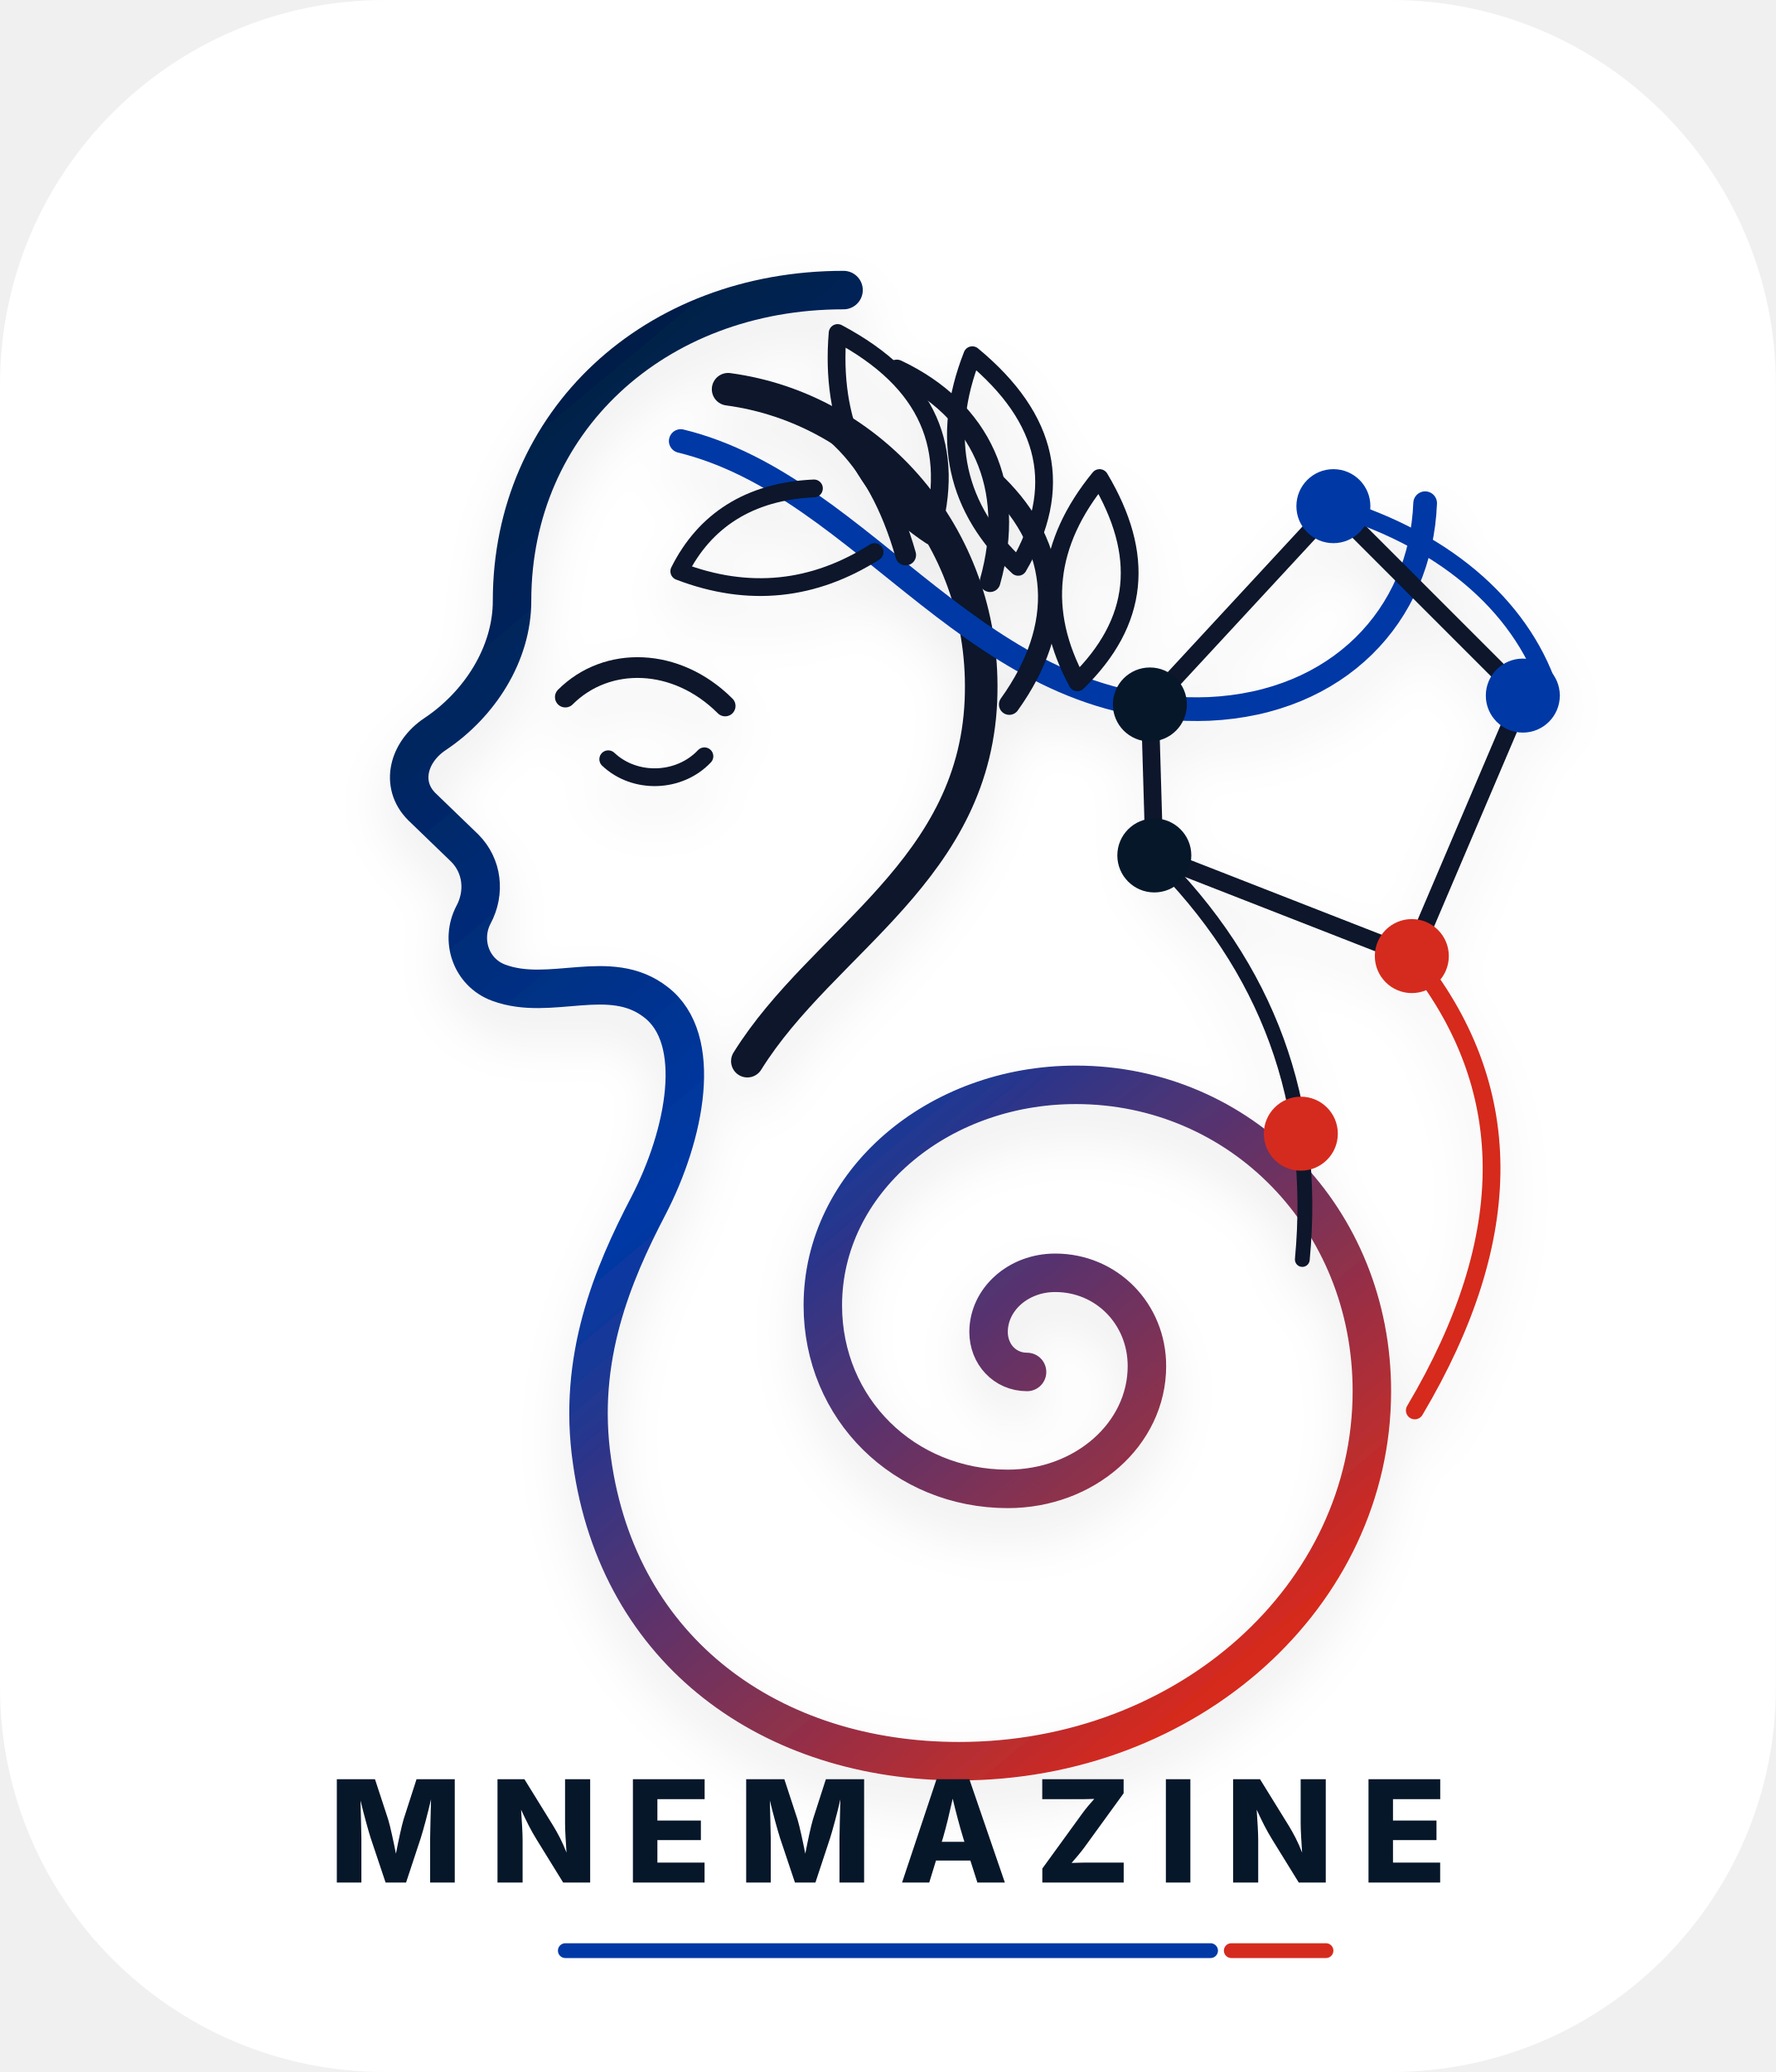
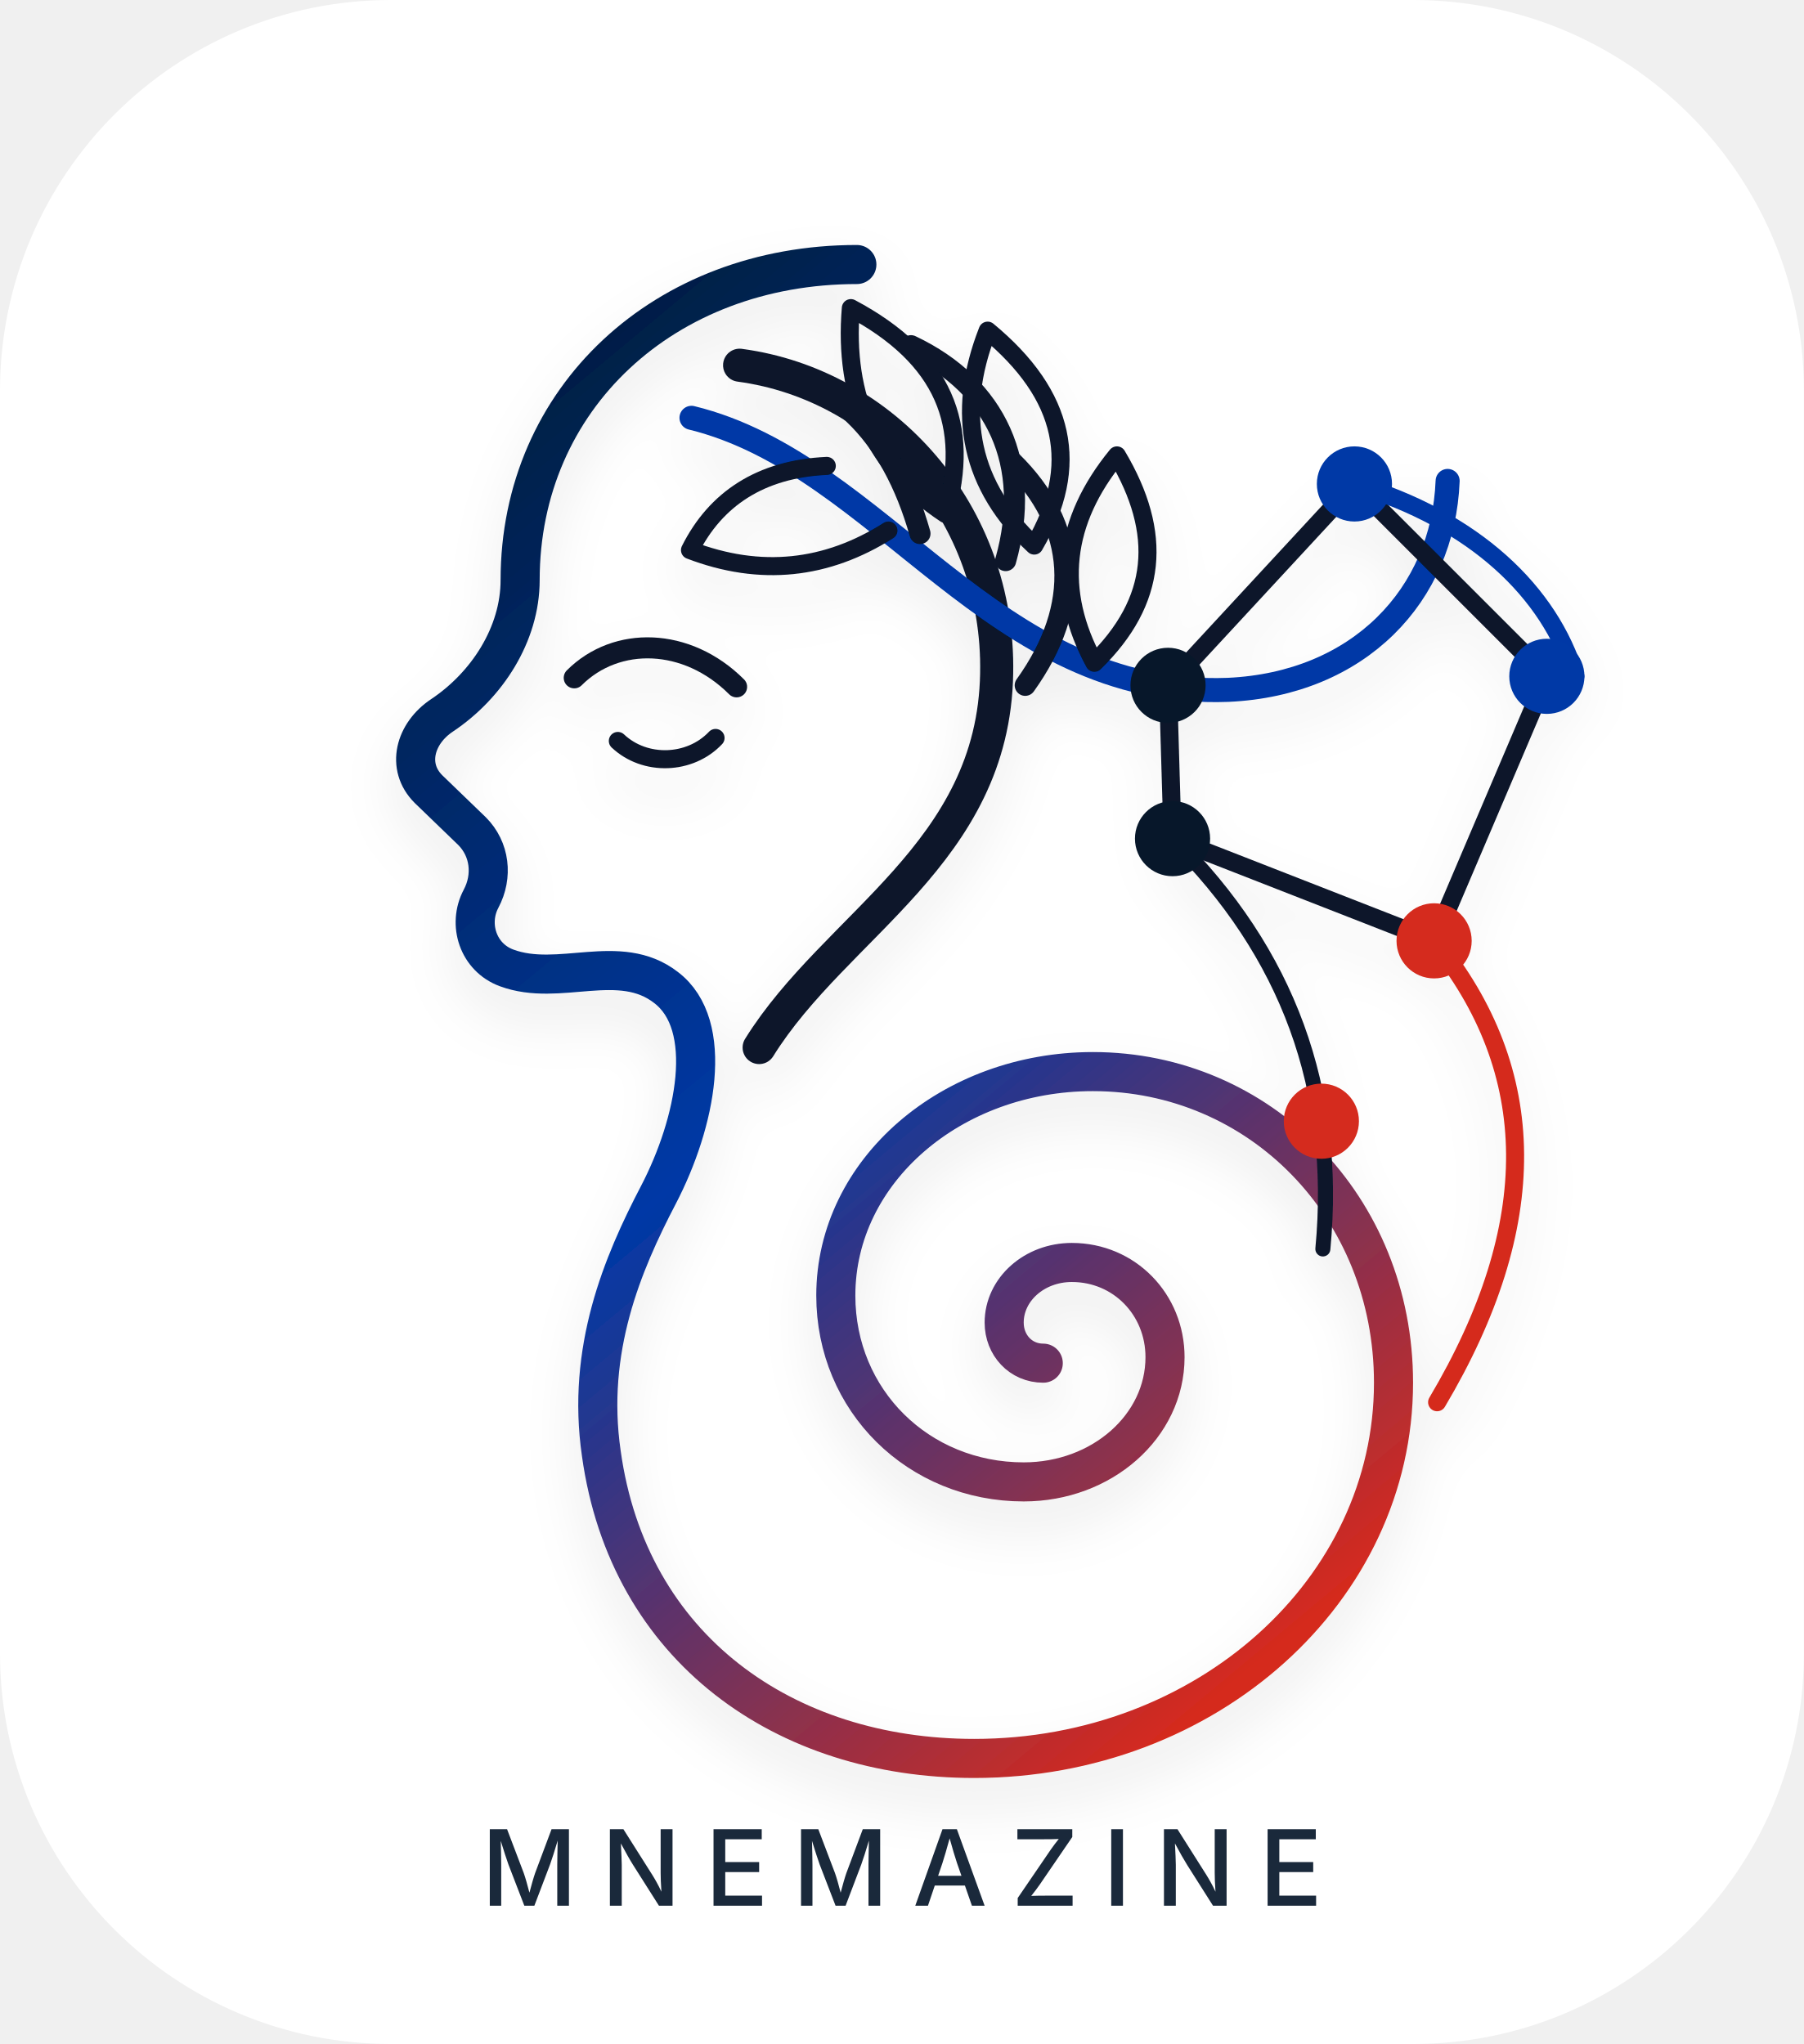
- <svg xmlns="http://www.w3.org/2000/svg" width="1200" height="1400" viewBox="0 0 1200 1400" role="img" aria-labelledby="title desc">
+ <svg xmlns="http://www.w3.org/2000/svg" width="1200" height="1360" viewBox="0 0 1200 1360" role="img" aria-labelledby="title desc">
  <defs>
    <linearGradient id="memory" x1="240" y1="180" x2="940" y2="1020" gradientUnits="userSpaceOnUse">
      <stop offset="0" stop-color="#07172a" />
      <stop offset="0.55" stop-color="#0039a6" />
      <stop offset="1" stop-color="#d52b1e" />
    </linearGradient>
    <filter id="soft" x="-20%" y="-20%" width="140%" height="140%">
      <feDropShadow dx="0" dy="18" stdDeviation="18" flood-color="#0f172a" flood-opacity="0.08" />
    </filter>
  </defs>
-   <rect width="1200" height="1400" rx="260" fill="#ffffff" />
-   <g transform="translate(0 20)" fill="none" stroke-linecap="round" stroke-linejoin="round" filter="url(#soft)">
+   <rect width="1200" height="1360" rx="260" fill="#ffffff" />
+   <g fill="none" stroke-linecap="round" stroke-linejoin="round" filter="url(#soft)">
    <path d="M570 176c-128 0-224 89-224 210 0 36-22 70-52 90-18 12-24 34-9 49l29 28c12 12 14 30 6 45-9 17-2 39 17 46 35 13 75-11 106 13 33 25 20 90-5 138-24 46-48 103-38 172 18 130 122 203 248 203 155 0 279-112 279-250 0-117-89-207-200-207-94 0-171 66-171 149 0 70 55 124 125 124 52 0 94-37 94-83 0-35-27-63-62-63-25 0-45 18-45 40 0 15 11 27 26 27" stroke="url(#memory)" stroke-width="26" />
    <path d="M382 451c28-28 75-27 108 6" stroke="#07172a" stroke-width="14" />
    <path d="M411 493c18 17 48 16 65-2" stroke="#07172a" stroke-width="12" />
    <path d="M492 243c97 13 173 99 171 205-2 120-107 167-158 249" stroke="#07172a" stroke-width="22" />
    <path d="M460 278c127 31 200 187 357 181 87-4 143-63 146-139" stroke="#0039a6" stroke-width="16" />
    <path d="M492 243c62 5 101 45 120 112" stroke="#07172a" stroke-width="14" />
    <path d="M606 230c57 27 81 79 63 143" stroke="#07172a" stroke-width="14" />
    <path d="M673 307c44 43 47 96 9 149" stroke="#07172a" stroke-width="14" />
    <path d="M550 310c-44 2-74 22-91 56 47 18 91 13 132-13" stroke="#07172a" stroke-width="12" />
    <path d="M566 205c-5 60 16 106 63 137 17-59-1-104-63-137Z" stroke="#07172a" stroke-width="12" />
    <path d="M657 220c-22 56-11 104 31 143 31-53 21-100-31-143Z" stroke="#07172a" stroke-width="12" />
    <path d="M743 303c-36 44-41 90-15 138 42-41 46-86 15-138Z" stroke="#07172a" stroke-width="12" />
    <path d="M777 456l124-134 128 128-75 176-174-68z" stroke="#07172a" stroke-width="12" />
    <path d="M901 322c80 24 130 72 147 128" stroke="#0039a6" stroke-width="12" />
    <path d="M954 626c71 87 72 189 2 307" stroke="#d52b1e" stroke-width="12" />
    <path d="M780 558c77 76 110 167 100 273" stroke="#07172a" stroke-width="10" />
  </g>
-   <g transform="translate(0 20)">
+   <g>
    <circle cx="901" cy="322" r="25" fill="#0039a6" />
    <circle cx="1029" cy="450" r="25" fill="#0039a6" />
    <circle cx="954" cy="626" r="25" fill="#d52b1e" />
    <circle cx="879" cy="746" r="25" fill="#d52b1e" />
    <circle cx="777" cy="456" r="25" fill="#07172a" />
    <circle cx="780" cy="558" r="25" fill="#07172a" />
  </g>
-   <text x="600" y="1272" text-anchor="middle" font-family="-apple-system,BlinkMacSystemFont,'SF Pro Display','Segoe UI',sans-serif" font-size="96" font-weight="760" letter-spacing="18" fill="#07172a">MNEMAZINE</text>
-   <path d="M382 1318h436" stroke="#0039a6" stroke-width="10" stroke-linecap="round" />
-   <path d="M832 1318h64" stroke="#d52b1e" stroke-width="10" stroke-linecap="round" />
+   <text x="600" y="1268" text-anchor="middle" font-family="-apple-system,BlinkMacSystemFont,'SF Pro Display','Segoe UI',sans-serif" font-size="70" font-weight="500" letter-spacing="16" fill="#07172a" opacity="0.92">MNEMAZINE</text>
</svg>
